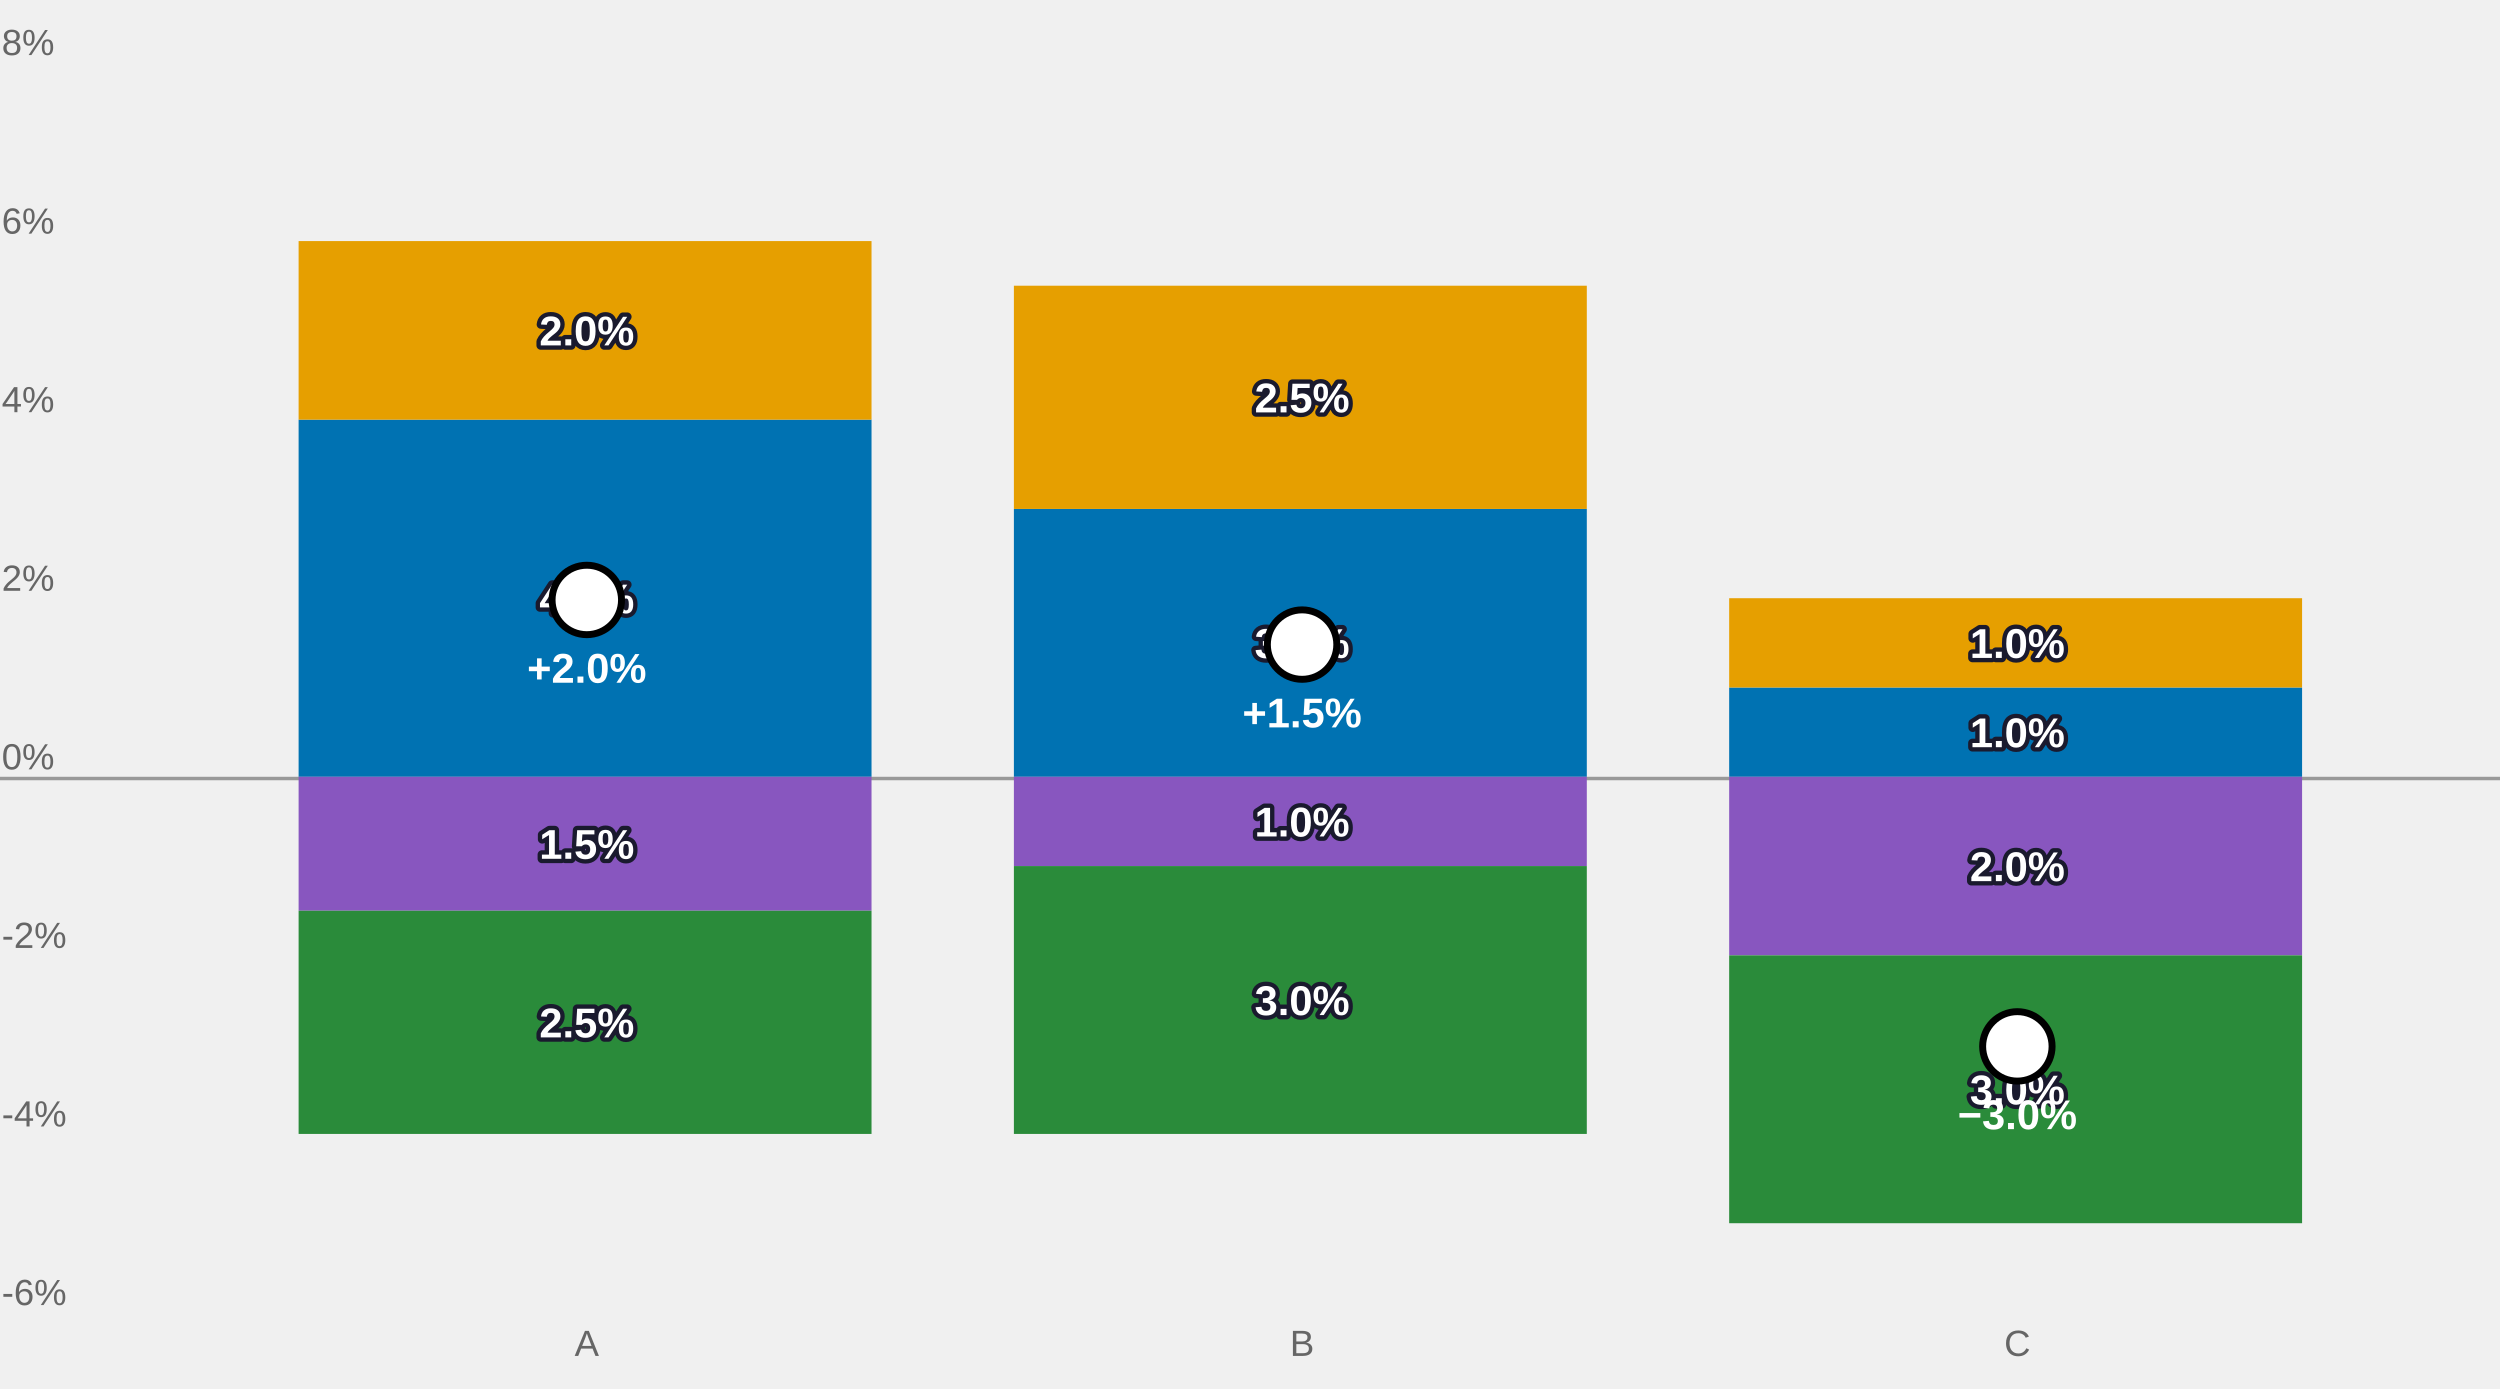
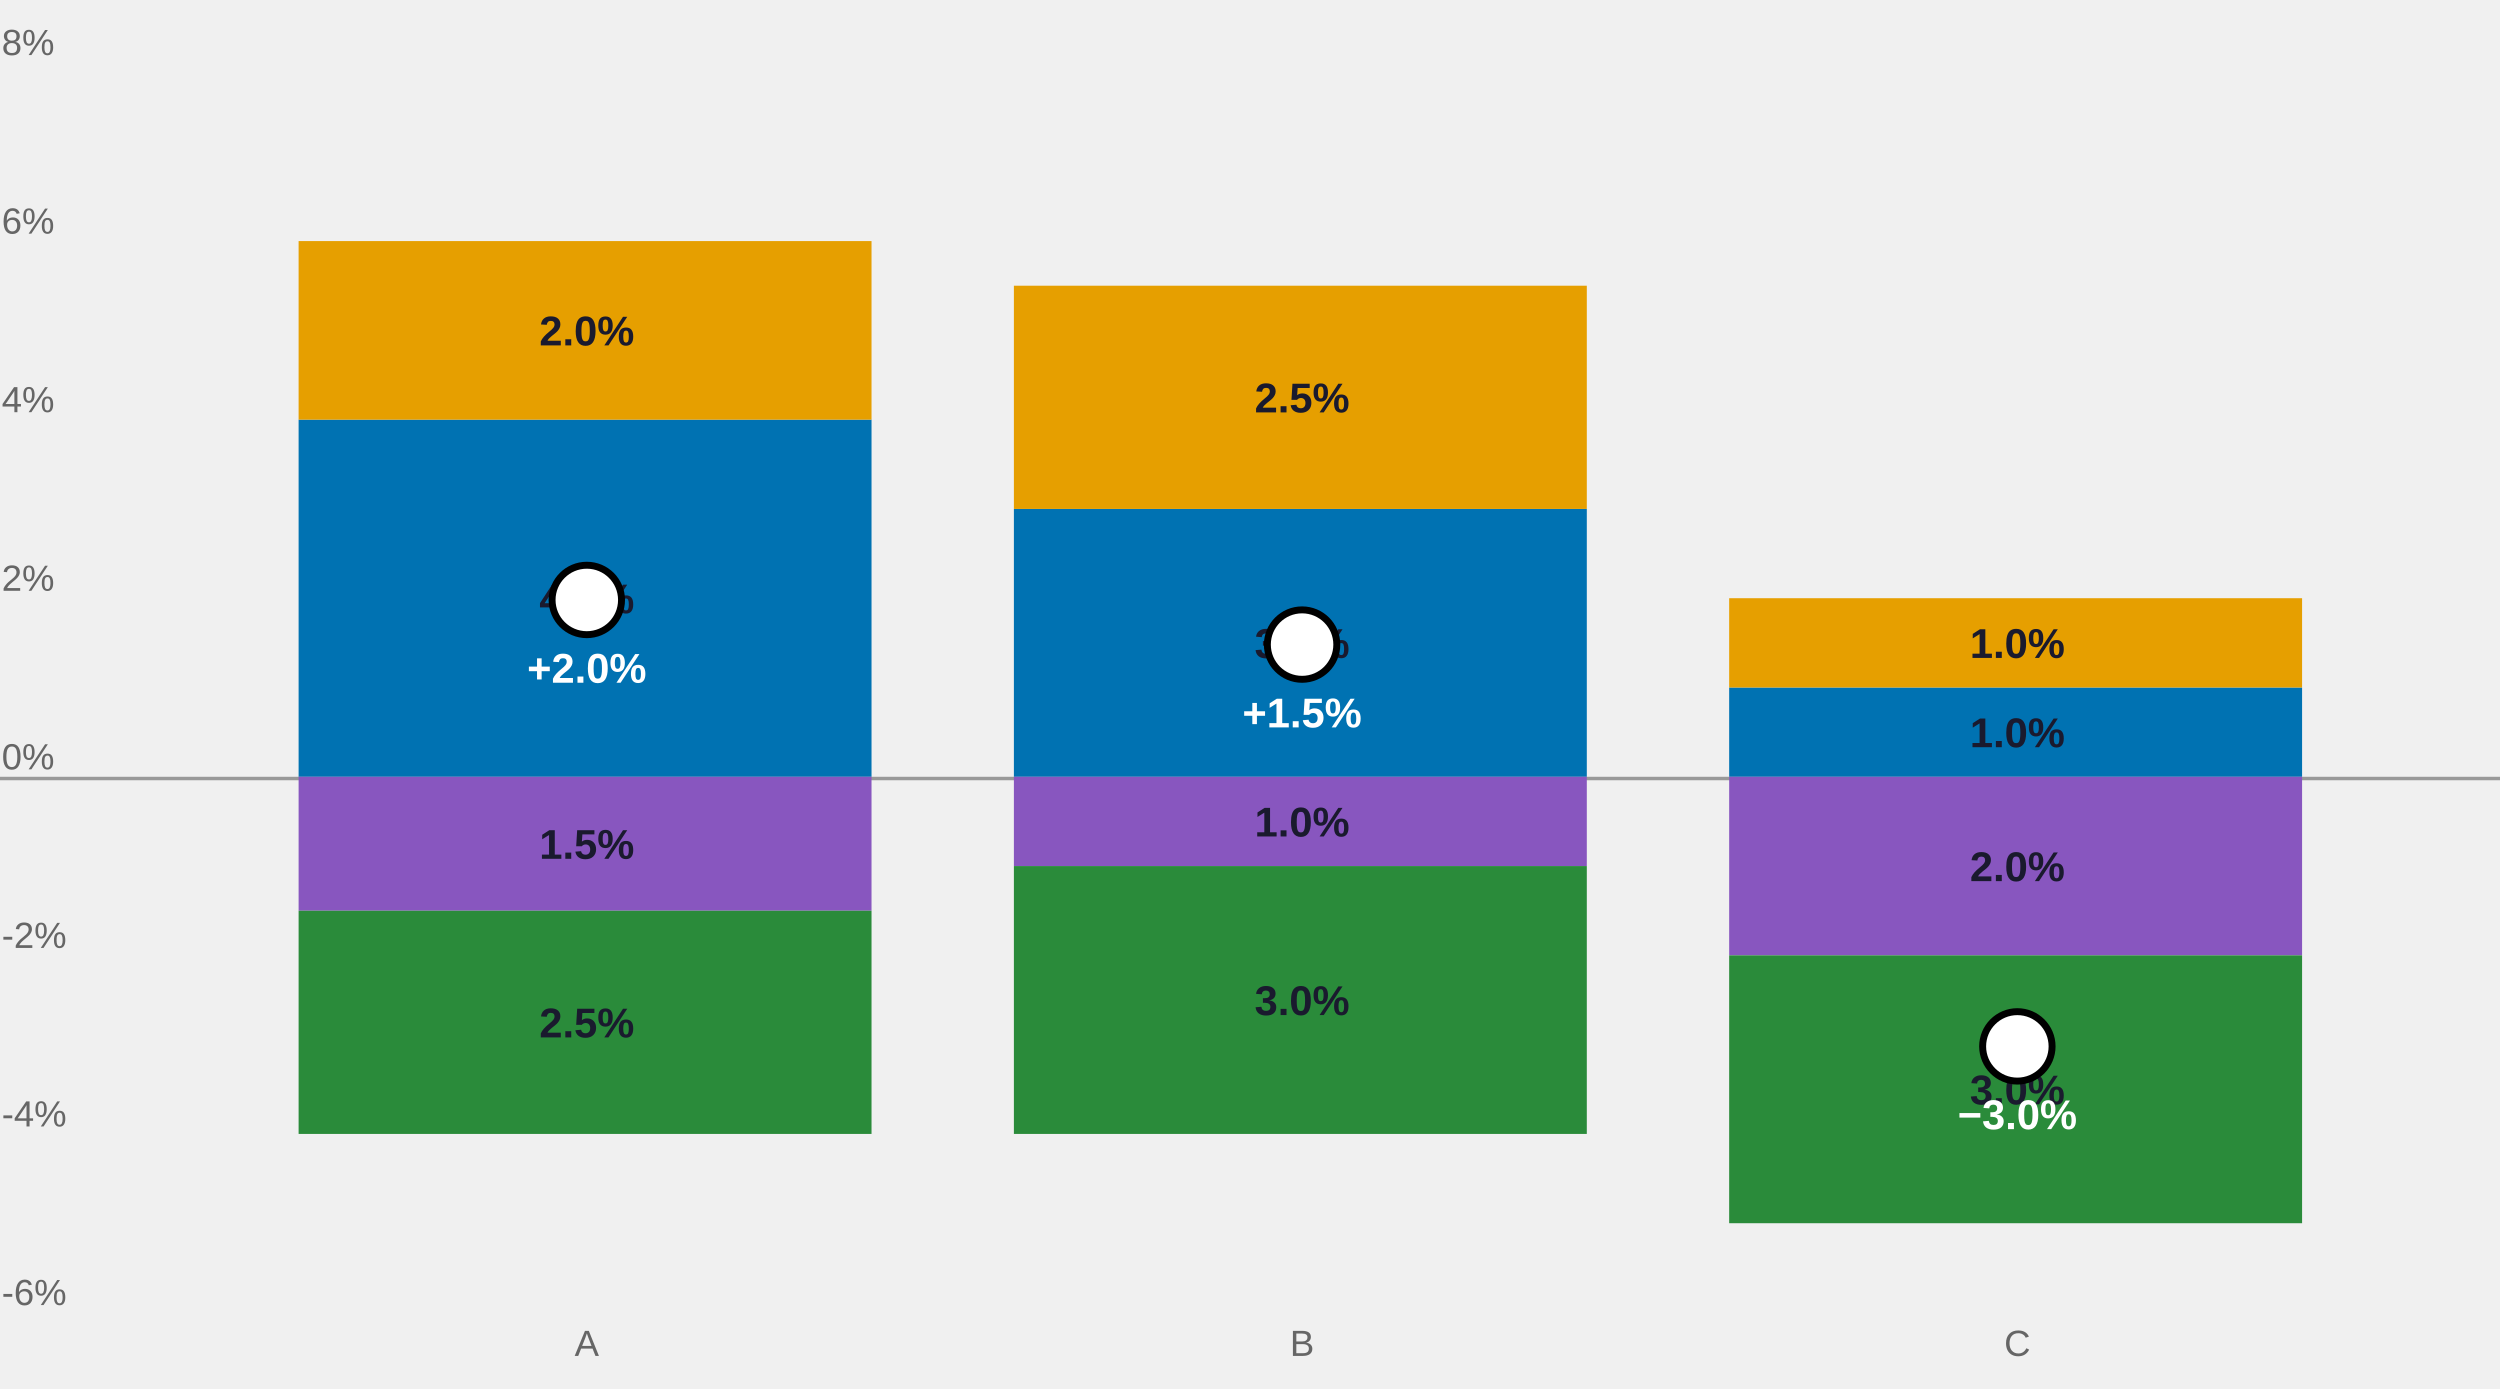
<svg class="tblchart" fill="currentColor" font-family="system-ui, sans-serif" font-size="10" text-anchor="middle" width="720" height="400" viewBox="0 0 720 400" style="background: transparent; color: rgb(74, 74, 74); font-family: Figtree, &quot;Source Sans 3&quot;, system-ui, -apple-system, &quot;Segoe UI&quot;, Arial, sans-serif; font-size: 10.5px; overflow: visible;" data-margin-left="44" data-margin-right="16" data-margin-top="18" data-margin-bottom="22">
  <style>:where(.tblchart) {
  --plot-background: white;
  display: block;
  height: auto;
  height: intrinsic;
  max-width: 100%;
}
:where(.tblchart text),
:where(.tblchart tspan) {
  white-space: pre;
}</style>
  <g aria-label="rule" stroke="#F0F0F0" transform="translate(0,0.5)">
    <line x1="0" x2="720" y1="378" y2="378" />
    <line x1="0" x2="720" y1="326.571" y2="326.571" />
    <line x1="0" x2="720" y1="275.143" y2="275.143" />
    <line x1="0" x2="720" y1="172.286" y2="172.286" />
    <line x1="0" x2="720" y1="120.857" y2="120.857" />
    <line x1="0" x2="720" y1="69.429" y2="69.429" />
    <line x1="0" x2="720" y1="18" y2="18" />
  </g>
  <g aria-label="text" class="tbl-y-tick-label" fill="#666666" text-anchor="start" font-size="10.5" font-weight="500" transform="translate(-43.5,-5.5)">
    <text y="0.32em" transform="translate(44,378)">-6%</text>
    <text y="0.32em" transform="translate(44,326.5714)">-4%</text>
    <text y="0.32em" transform="translate(44,275.1429)">-2%</text>
    <text y="0.32em" transform="translate(44,223.7143)">0%</text>
    <text y="0.32em" transform="translate(44,172.2857)">2%</text>
    <text y="0.32em" transform="translate(44,120.8571)">4%</text>
    <text y="0.32em" transform="translate(44,69.42857)">6%</text>
    <text y="0.32em" transform="translate(44,18)">8%</text>
  </g>
  <g aria-label="text" fill="#666666" font-size="10.5" font-weight="500" transform="translate(83,12.5)">
    <text transform="translate(86,378)">A</text>
    <text transform="translate(292,378)">B</text>
    <text transform="translate(498,378)">C</text>
  </g>
  <g aria-label="rule" stroke="#999999" transform="translate(0,0.5)">
    <line x1="0" x2="720" y1="223.714" y2="223.714" />
  </g>
  <g aria-label="bar">
    <rect x="86" width="165" y="120.857" height="102.857" fill="#0072B2" data-series="Lower rates" />
    <rect x="86" width="165" y="69.429" height="51.429" fill="#E69F00" data-series="Wider brackets" />
    <rect x="86" width="165" y="223.714" height="38.571" fill="#8856BF" data-series="Limit deductions" />
    <rect x="86" width="165" y="262.286" height="64.286" fill="#2A8B3A" data-series="Repeal credit" />
    <rect x="292" width="165" y="146.571" height="77.143" fill="#0072B2" data-series="Lower rates" />
    <rect x="292" width="165" y="82.286" height="64.286" fill="#E69F00" data-series="Wider brackets" />
    <rect x="292" width="165" y="223.714" height="25.714" fill="#8856BF" data-series="Limit deductions" />
    <rect x="292" width="165" y="249.429" height="77.143" fill="#2A8B3A" data-series="Repeal credit" />
    <rect x="498" width="165" y="198" height="25.714" fill="#0072B2" data-series="Lower rates" />
    <rect x="498" width="165" y="172.286" height="25.714" fill="#E69F00" data-series="Wider brackets" />
    <rect x="498" width="165" y="223.714" height="51.429" fill="#8856BF" data-series="Limit deductions" />
    <rect x="498" width="165" y="275.143" height="77.143" fill="#2A8B3A" data-series="Repeal credit" />
  </g>
-   <g aria-label="text" class="tbl-hl-value" fill="#ffffff" stroke="#1A1A2E" stroke-width="2.5" stroke-linejoin="round" paint-order="stroke" font-size="12" font-weight="700" transform="translate(83,0.5)">
+   <g aria-label="text" class="tbl-hl-value" fill="#1A1A2E" font-size="12" font-weight="700" transform="translate(83,0.5)">
    <text y="0.32em" transform="translate(86,172.2857)" data-series="Lower rates">4.0%</text>
    <text y="0.32em" transform="translate(86,95.14286)" data-series="Wider brackets">2.0%</text>
    <text y="0.32em" transform="translate(86,243)" data-series="Limit deductions">1.5%</text>
    <text y="0.32em" transform="translate(86,294.4286)" data-series="Repeal credit">2.5%</text>
    <text y="0.32em" transform="translate(292,185.1429)" data-series="Lower rates">3.0%</text>
    <text y="0.32em" transform="translate(292,114.4286)" data-series="Wider brackets">2.5%</text>
    <text y="0.32em" transform="translate(292,236.5714)" data-series="Limit deductions">1.0%</text>
    <text y="0.32em" transform="translate(292,288)" data-series="Repeal credit">3.0%</text>
    <text y="0.32em" transform="translate(498,210.8571)" data-series="Lower rates">1.0%</text>
    <text y="0.32em" transform="translate(498,185.1429)" data-series="Wider brackets">1.0%</text>
    <text y="0.32em" transform="translate(498,249.4286)" data-series="Limit deductions">2.0%</text>
    <text y="0.32em" transform="translate(498,313.7143)" data-series="Repeal credit">3.0%</text>
  </g>
  <g aria-label="dot" class="tbl-net-marker" fill="#FFFFFF" stroke="#000000" stroke-width="2" transform="translate(83,0.5)">
    <circle cx="86" cy="172.286" r="10" data-series="__total__" />
    <circle cx="292" cy="185.143" r="10" data-series="__total__" />
    <circle cx="498" cy="300.857" r="10" data-series="__total__" />
  </g>
  <g aria-label="text" class="tbl-net-label" fill="#FFFFFF" font-size="12" font-weight="700" transform="translate(83,20.5)">
    <text y="0.32em" transform="translate(86,172.2857)" data-series="__total__">+2.0%</text>
    <text y="0.32em" transform="translate(292,185.1429)" data-series="__total__">+1.5%</text>
    <text y="0.32em" transform="translate(498,300.8571)" data-series="__total__">−3.0%</text>
  </g>
</svg>
